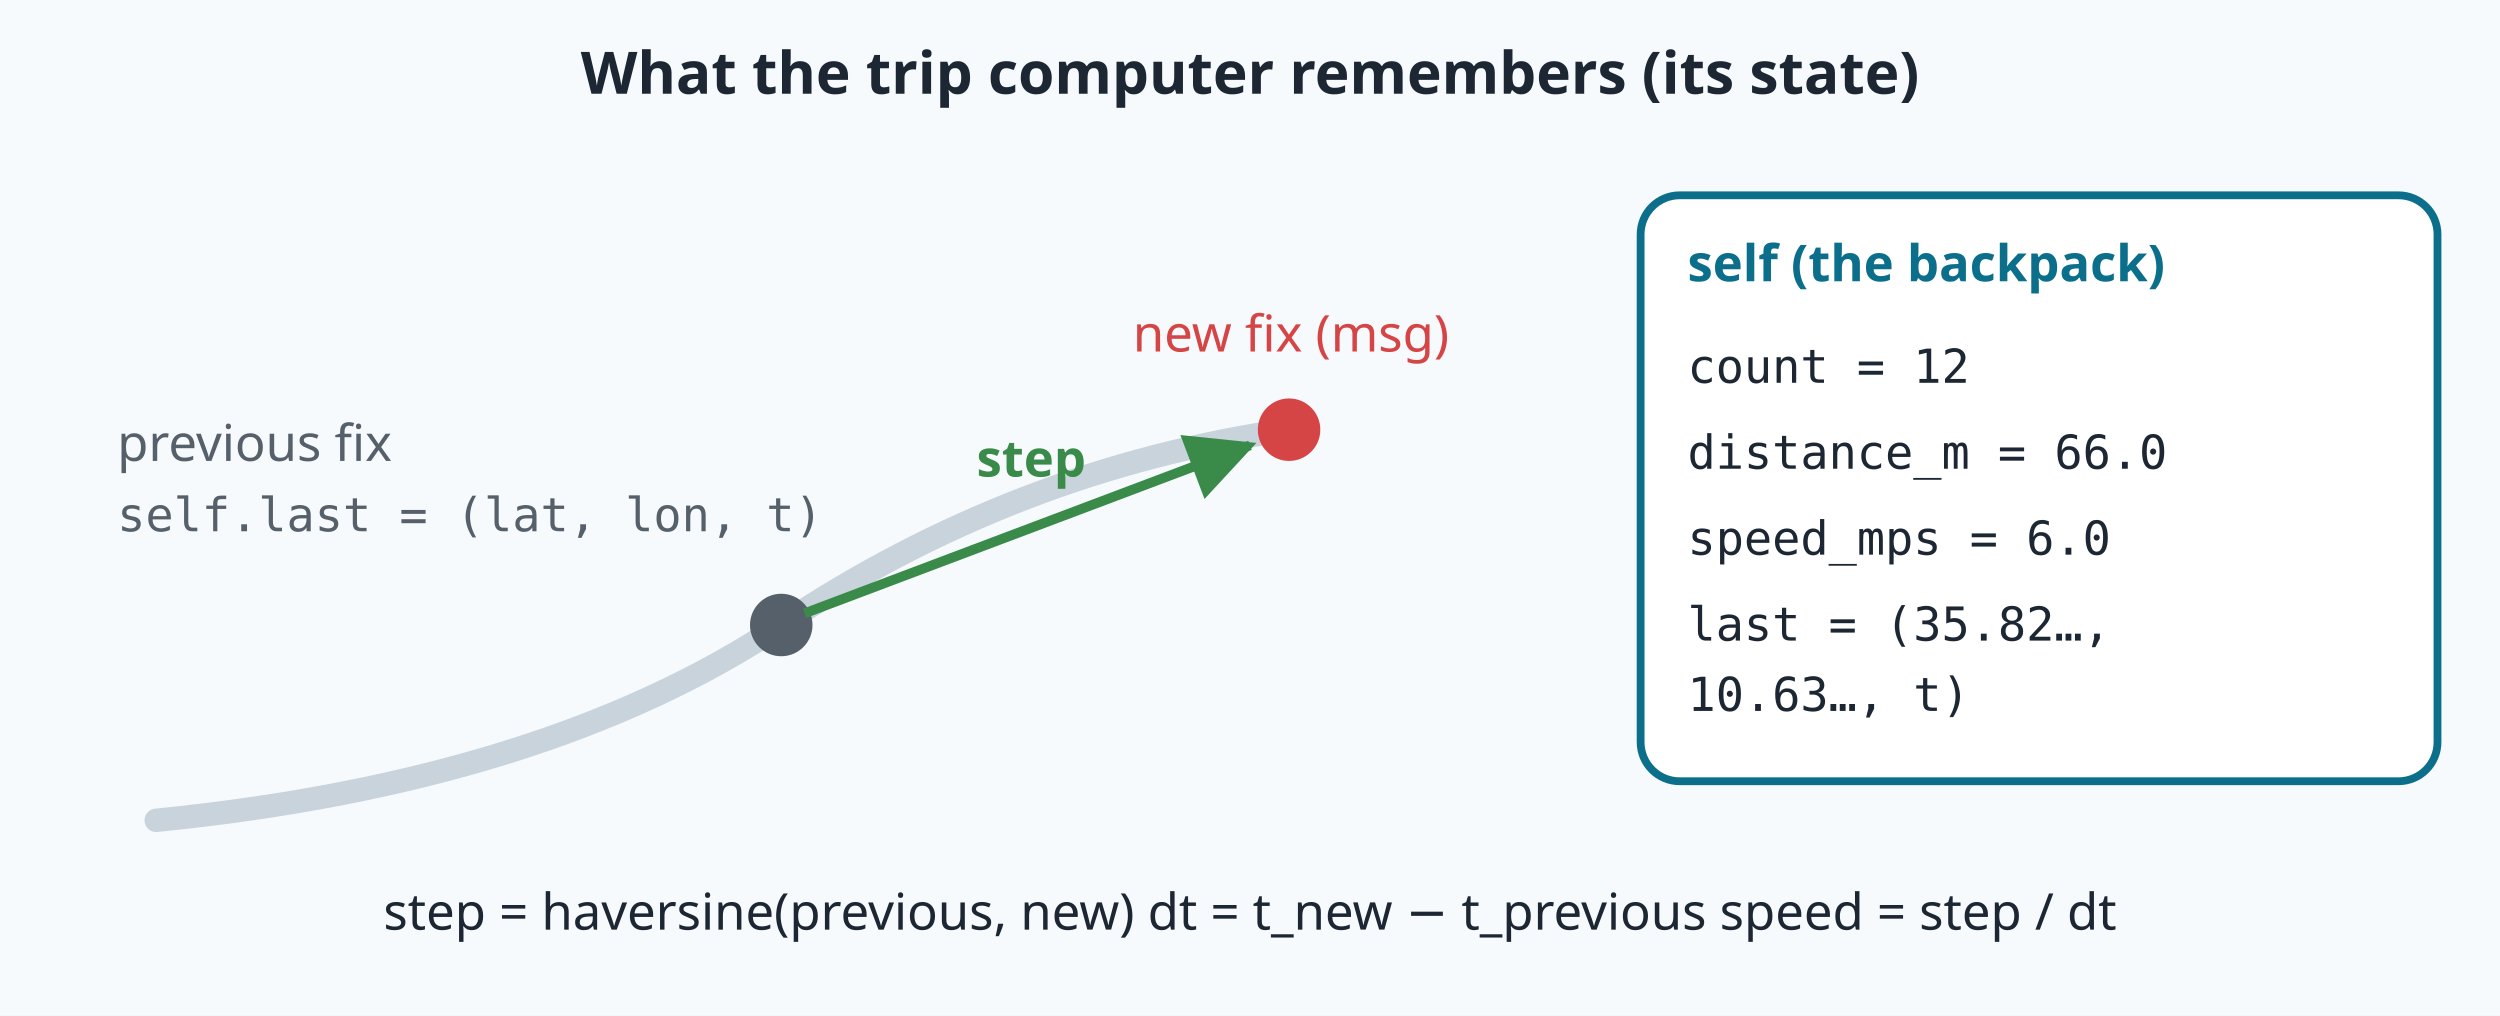
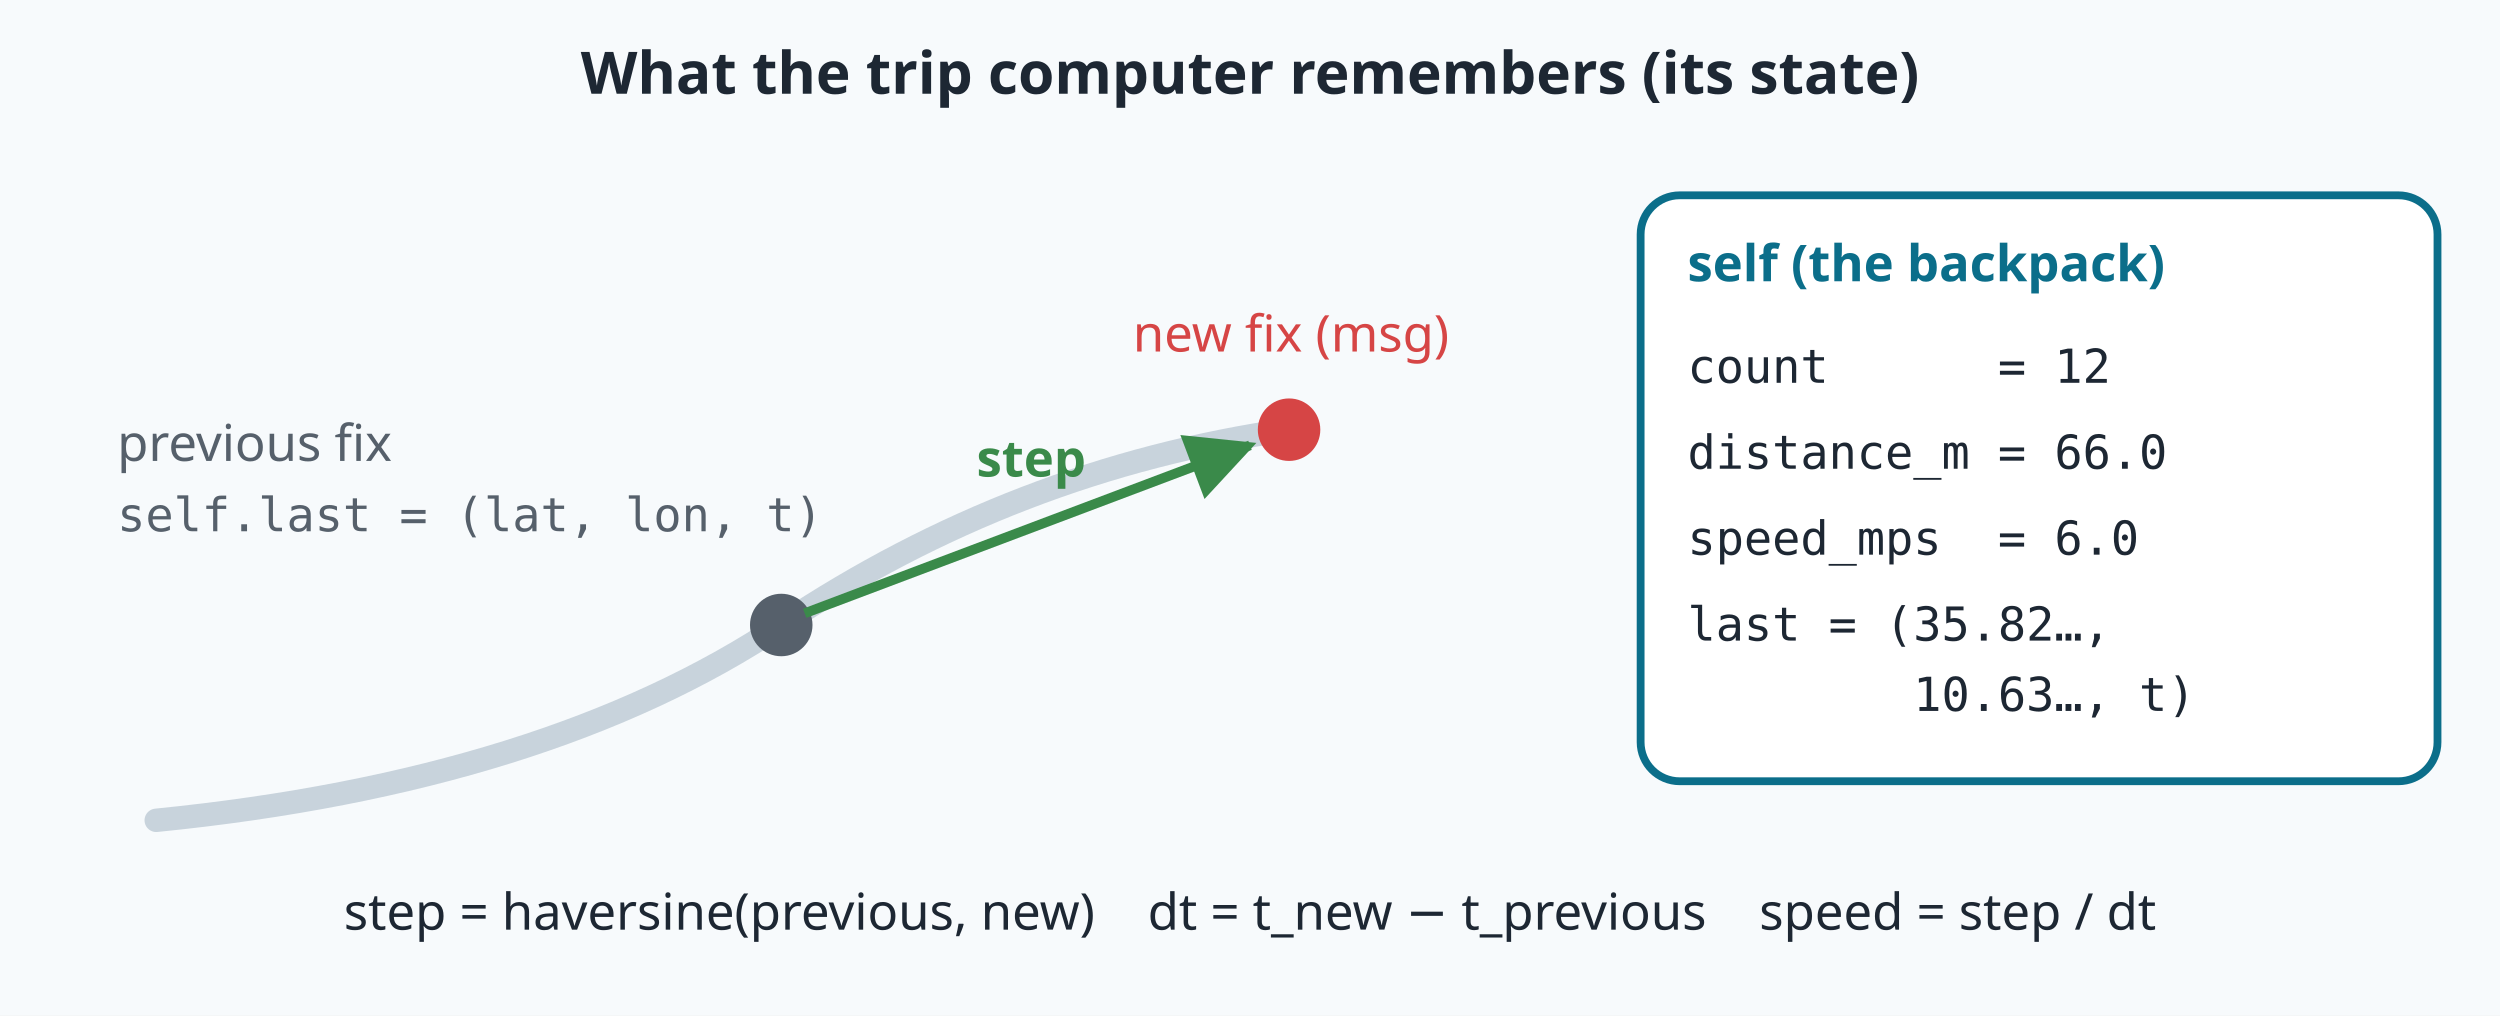
<svg xmlns="http://www.w3.org/2000/svg" viewBox="0 0 640 260" font-family="sans-serif" font-size="13">
  <rect width="640" height="260" fill="#f7fafc" />
  <defs>
    <marker id="e" viewBox="0 0 10 10" refX="9" refY="5" markerWidth="7" markerHeight="7" orient="auto">
      <path d="M0 0 L10 5 L0 10 z" fill="#3a8a4a" />
    </marker>
  </defs>
  <text x="320" y="24" text-anchor="middle" font-size="15" font-weight="bold" fill="#1d2733">What the trip computer remembers (its state)</text>
  <path d="M40 210 Q140 200 200 160 T330 110" stroke="#c8d3dc" stroke-width="6" fill="none" stroke-linecap="round" />
  <circle cx="200" cy="160" r="8" fill="#56606b" />
  <circle cx="330" cy="110" r="8" fill="#d64545" />
  <line x1="206" y1="157" x2="320" y2="114" stroke="#3a8a4a" stroke-width="2.5" marker-end="url(#e)" />
  <text x="250" y="122" fill="#3a8a4a" font-weight="bold">step</text>
  <text x="30" y="118" fill="#56606b">previous fix</text>
  <text x="30" y="136" fill="#56606b" font-family="monospace" font-size="12">self.last = (lat, lon, t)</text>
  <text x="290" y="90" fill="#d64545">new fix (msg)</text>
  <rect x="420" y="50" width="204" height="150" rx="10" fill="#ffffff" stroke="#0b6e8a" stroke-width="2" />
  <text x="432" y="72" font-weight="bold" fill="#0b6e8a">self (the backpack)</text>
  <g font-family="monospace" font-size="12" fill="#1d2733">
-     <text x="432" y="98">count      = 12</text>
-     <text x="432" y="120">distance_m = 66.0</text>
-     <text x="432" y="142">speed_mps  = 6.0</text>
-     <text x="432" y="164">last = (35.82…,</text>
-     <text x="432" y="182">        10.63…, t)</text>
+     <text xml:space="preserve" x="432" y="98">count      = 12</text>
+     <text xml:space="preserve" x="432" y="120">distance_m = 66.0</text>
+     <text xml:space="preserve" x="432" y="142">speed_mps  = 6.0</text>
+     <text xml:space="preserve" x="432" y="164">last = (35.82…,</text>
+     <text xml:space="preserve" x="432" y="182">        10.63…, t)</text>
  </g>
-   <text x="320" y="238" text-anchor="middle" fill="#1d2733">step = haversine(previous, new)    dt = t_new − t_previous    speed = step / dt</text>
+   <text x="320" y="238" text-anchor="middle" fill="#1d2733" xml:space="preserve">step = haversine(previous, new)    dt = t_new − t_previous    speed = step / dt</text>
</svg>
